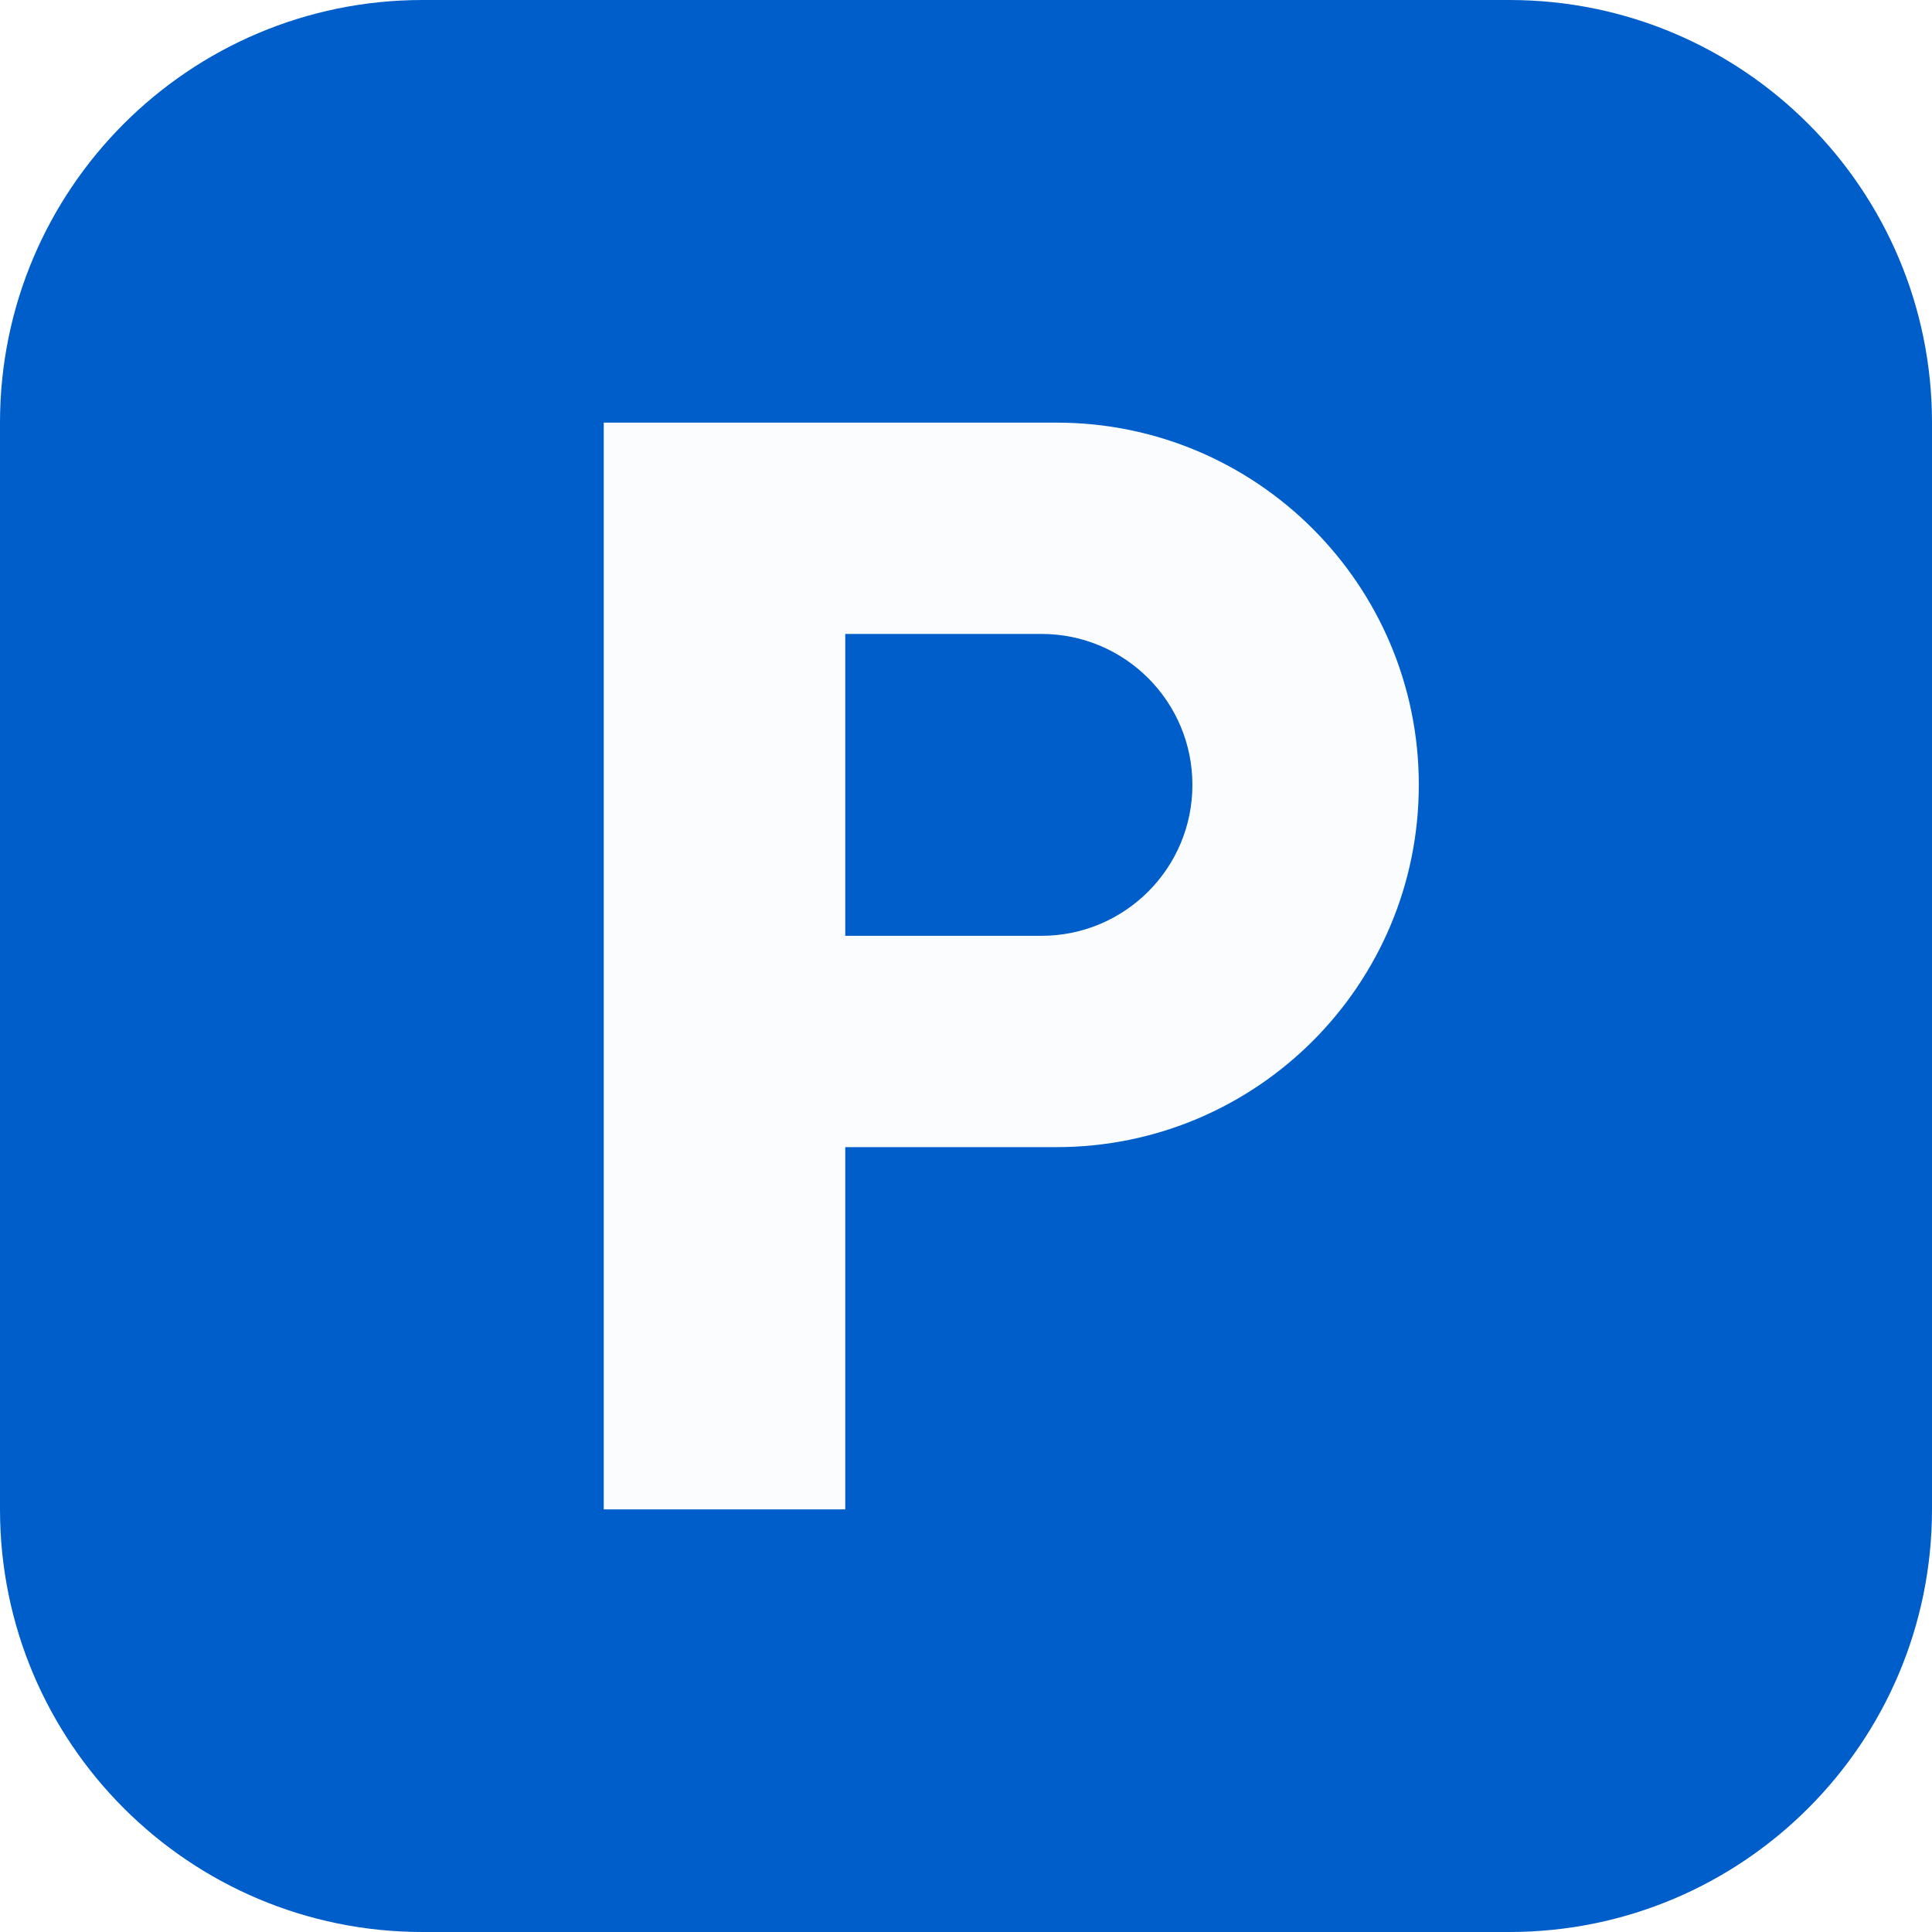
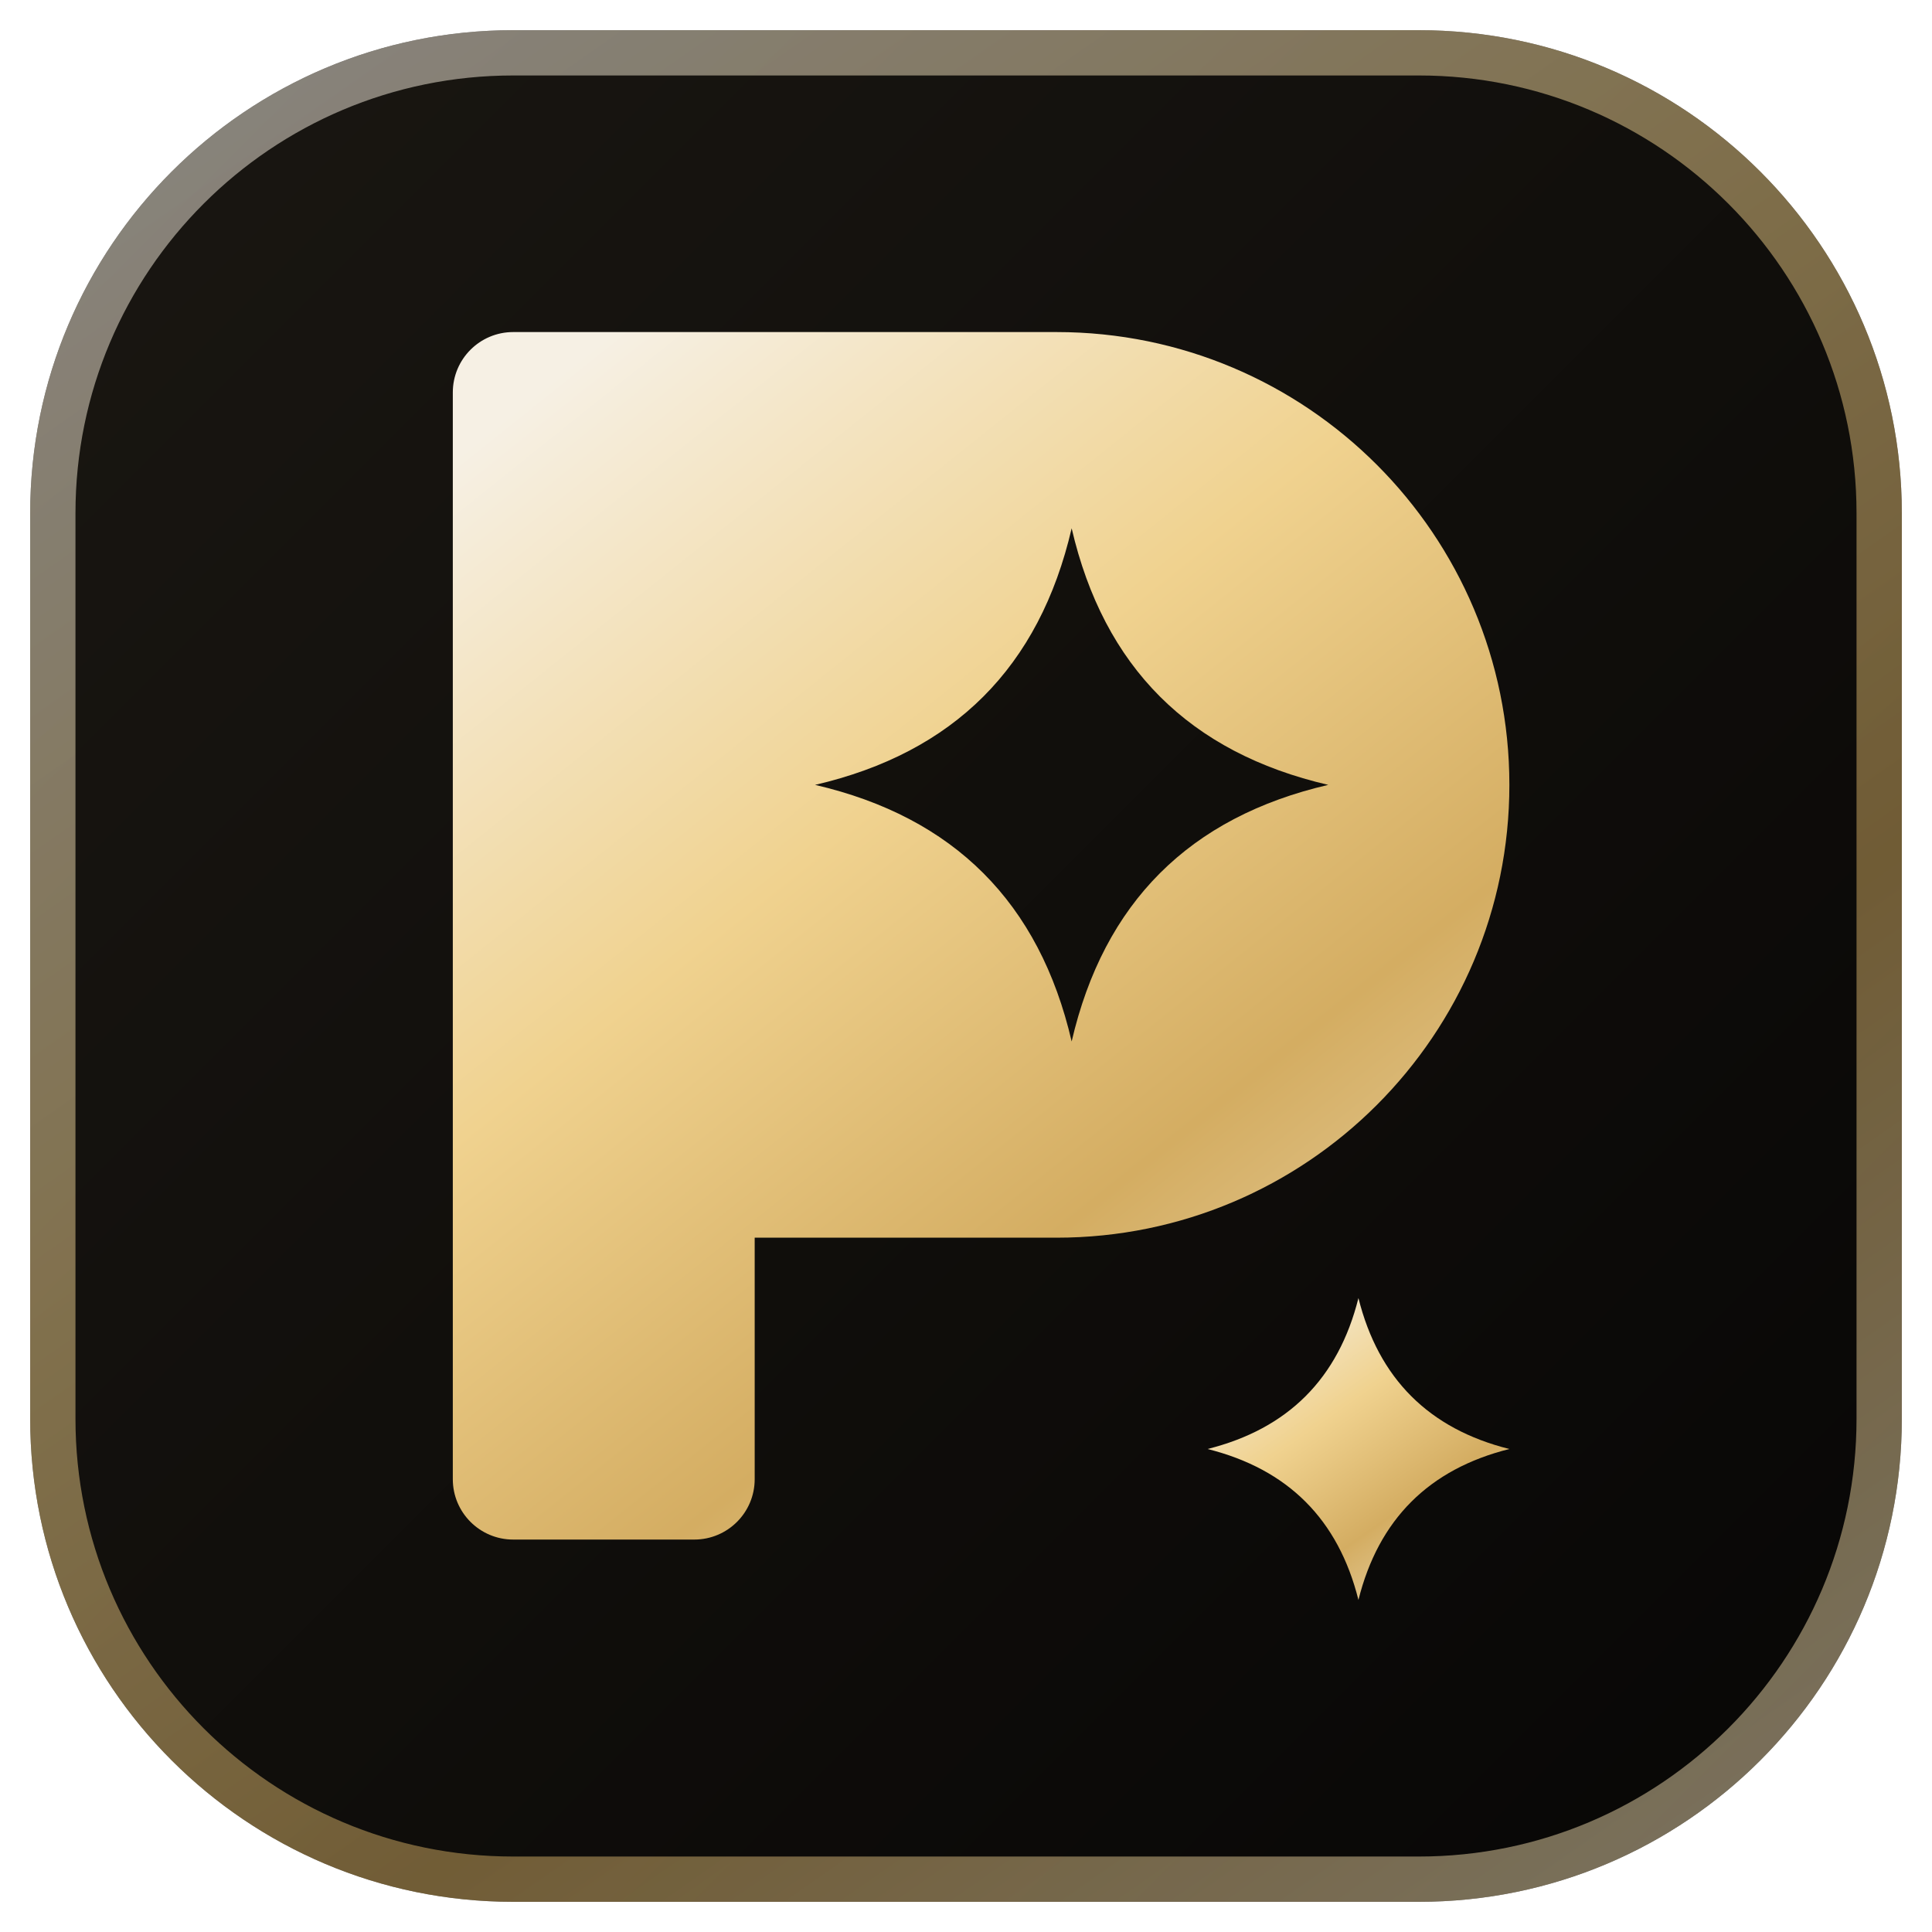
<svg xmlns="http://www.w3.org/2000/svg" viewBox="0 0 64 64">
-   <rect width="64" height="64" rx="14" fill="#005ecb" />
-   <path fill="#fafcfe" fill-rule="evenodd" d="M20 14h15a12 12 0 0 1 0 24h-7v12h-8zM28 21v10h6.5a5 5 0 0 0 0-10z" />
+   <defs>
+     <linearGradient id="tile" x1="0" y1="0" x2="1" y2="1">
+       <stop offset="0" stop-color="#1a1712" />
+       <stop offset="1" stop-color="#070605" />
+     </linearGradient>
+     <linearGradient id="gold" x1="0.15" y1="0" x2="0.85" y2="1">
+       <stop offset="0" stop-color="#f6f0e4" />
+       <stop offset="0.38" stop-color="#f0d28f" />
+       <stop offset="0.7" stop-color="#d4ad62" />
+       <stop offset="1" stop-color="#ead7ad" />
+     </linearGradient>
+   </defs>
+   <rect x="1" y="1" width="62" height="62" rx="16" fill="url(#tile)" />
+   <rect x="1.75" y="1.75" width="60.5" height="60.5" rx="15.25" fill="none" stroke="url(#gold)" stroke-opacity="0.5" stroke-width="1.5" />
+   <path fill="url(#gold)" fill-rule="evenodd" d="M17 11H35A15 15 0 0 1 35 41H25V49A2 2 0 0 1 23 51H17A2 2 0 0 1 15 49V13A2 2 0 0 1 17 11ZM35.5 17.5Q37.1 24.4 44 26Q37.1 27.6 35.5 34.5Q33.9 27.6 27 26Q33.9 24.4 35.5 17.5Z" />
+   <path fill="url(#gold)" d="M45 43Q46 47 50 48Q46 49 45 53Q44 49 40 48Q44 47 45 43Z" />
</svg>
